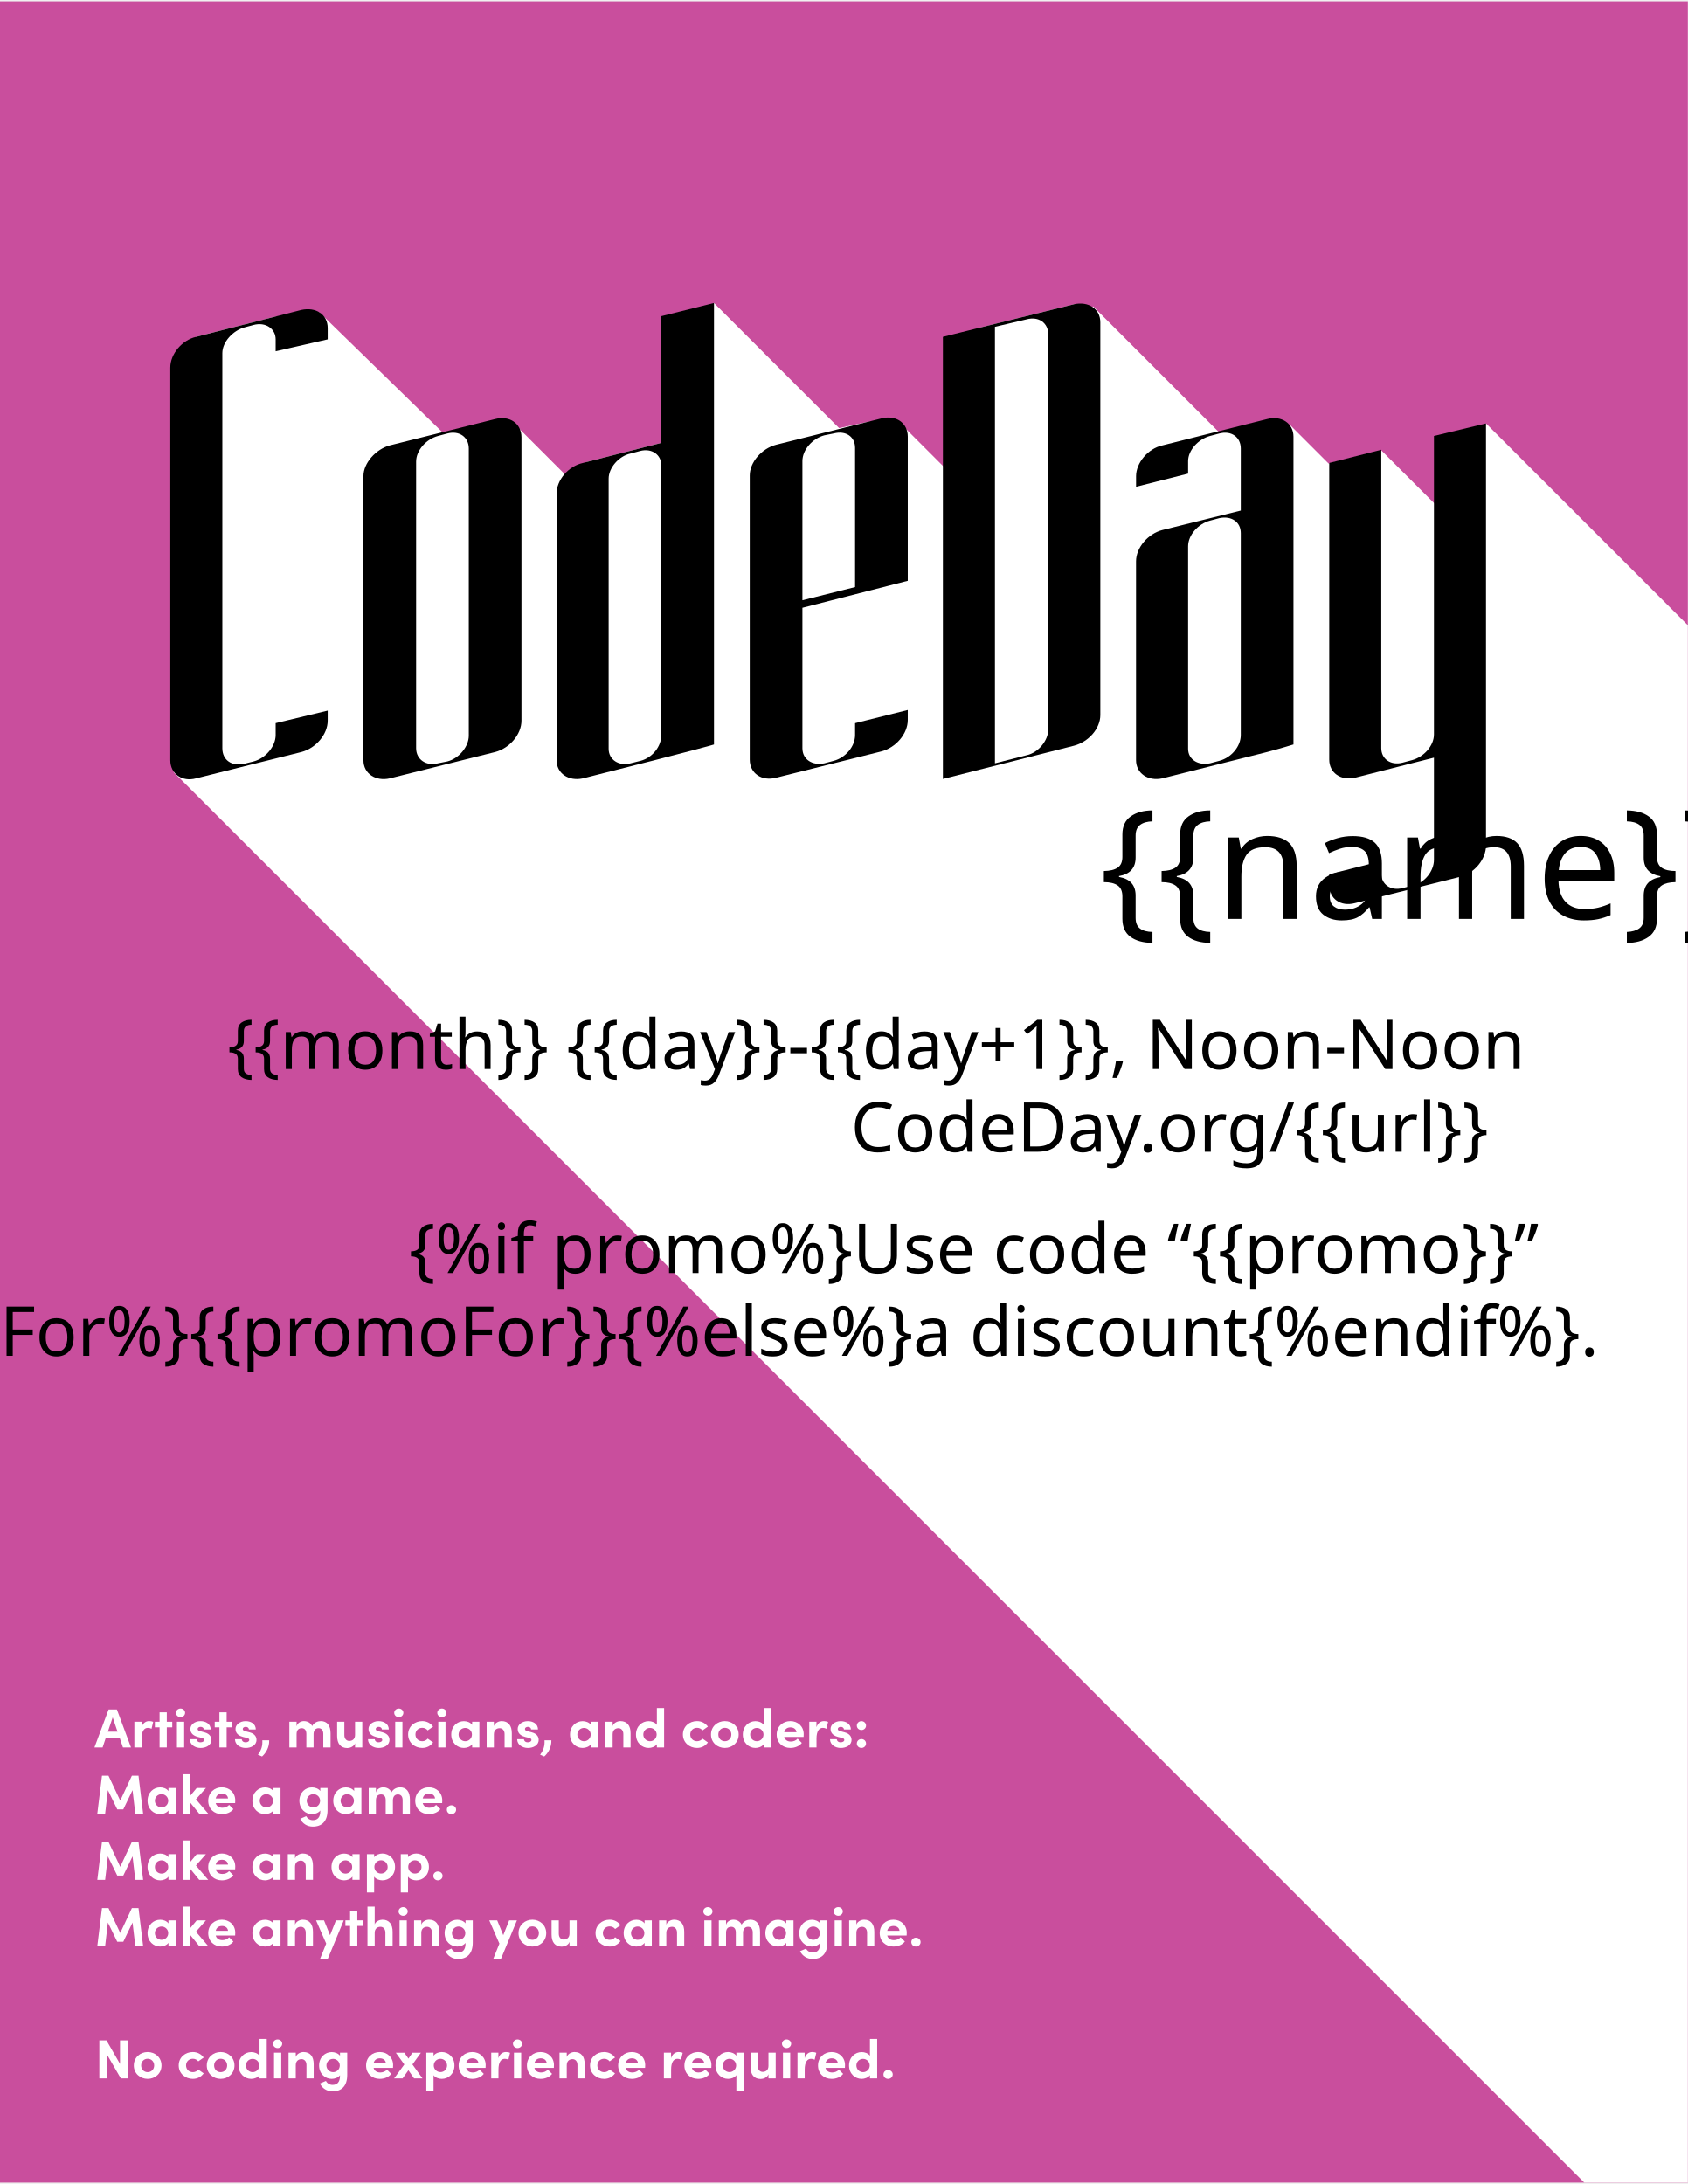
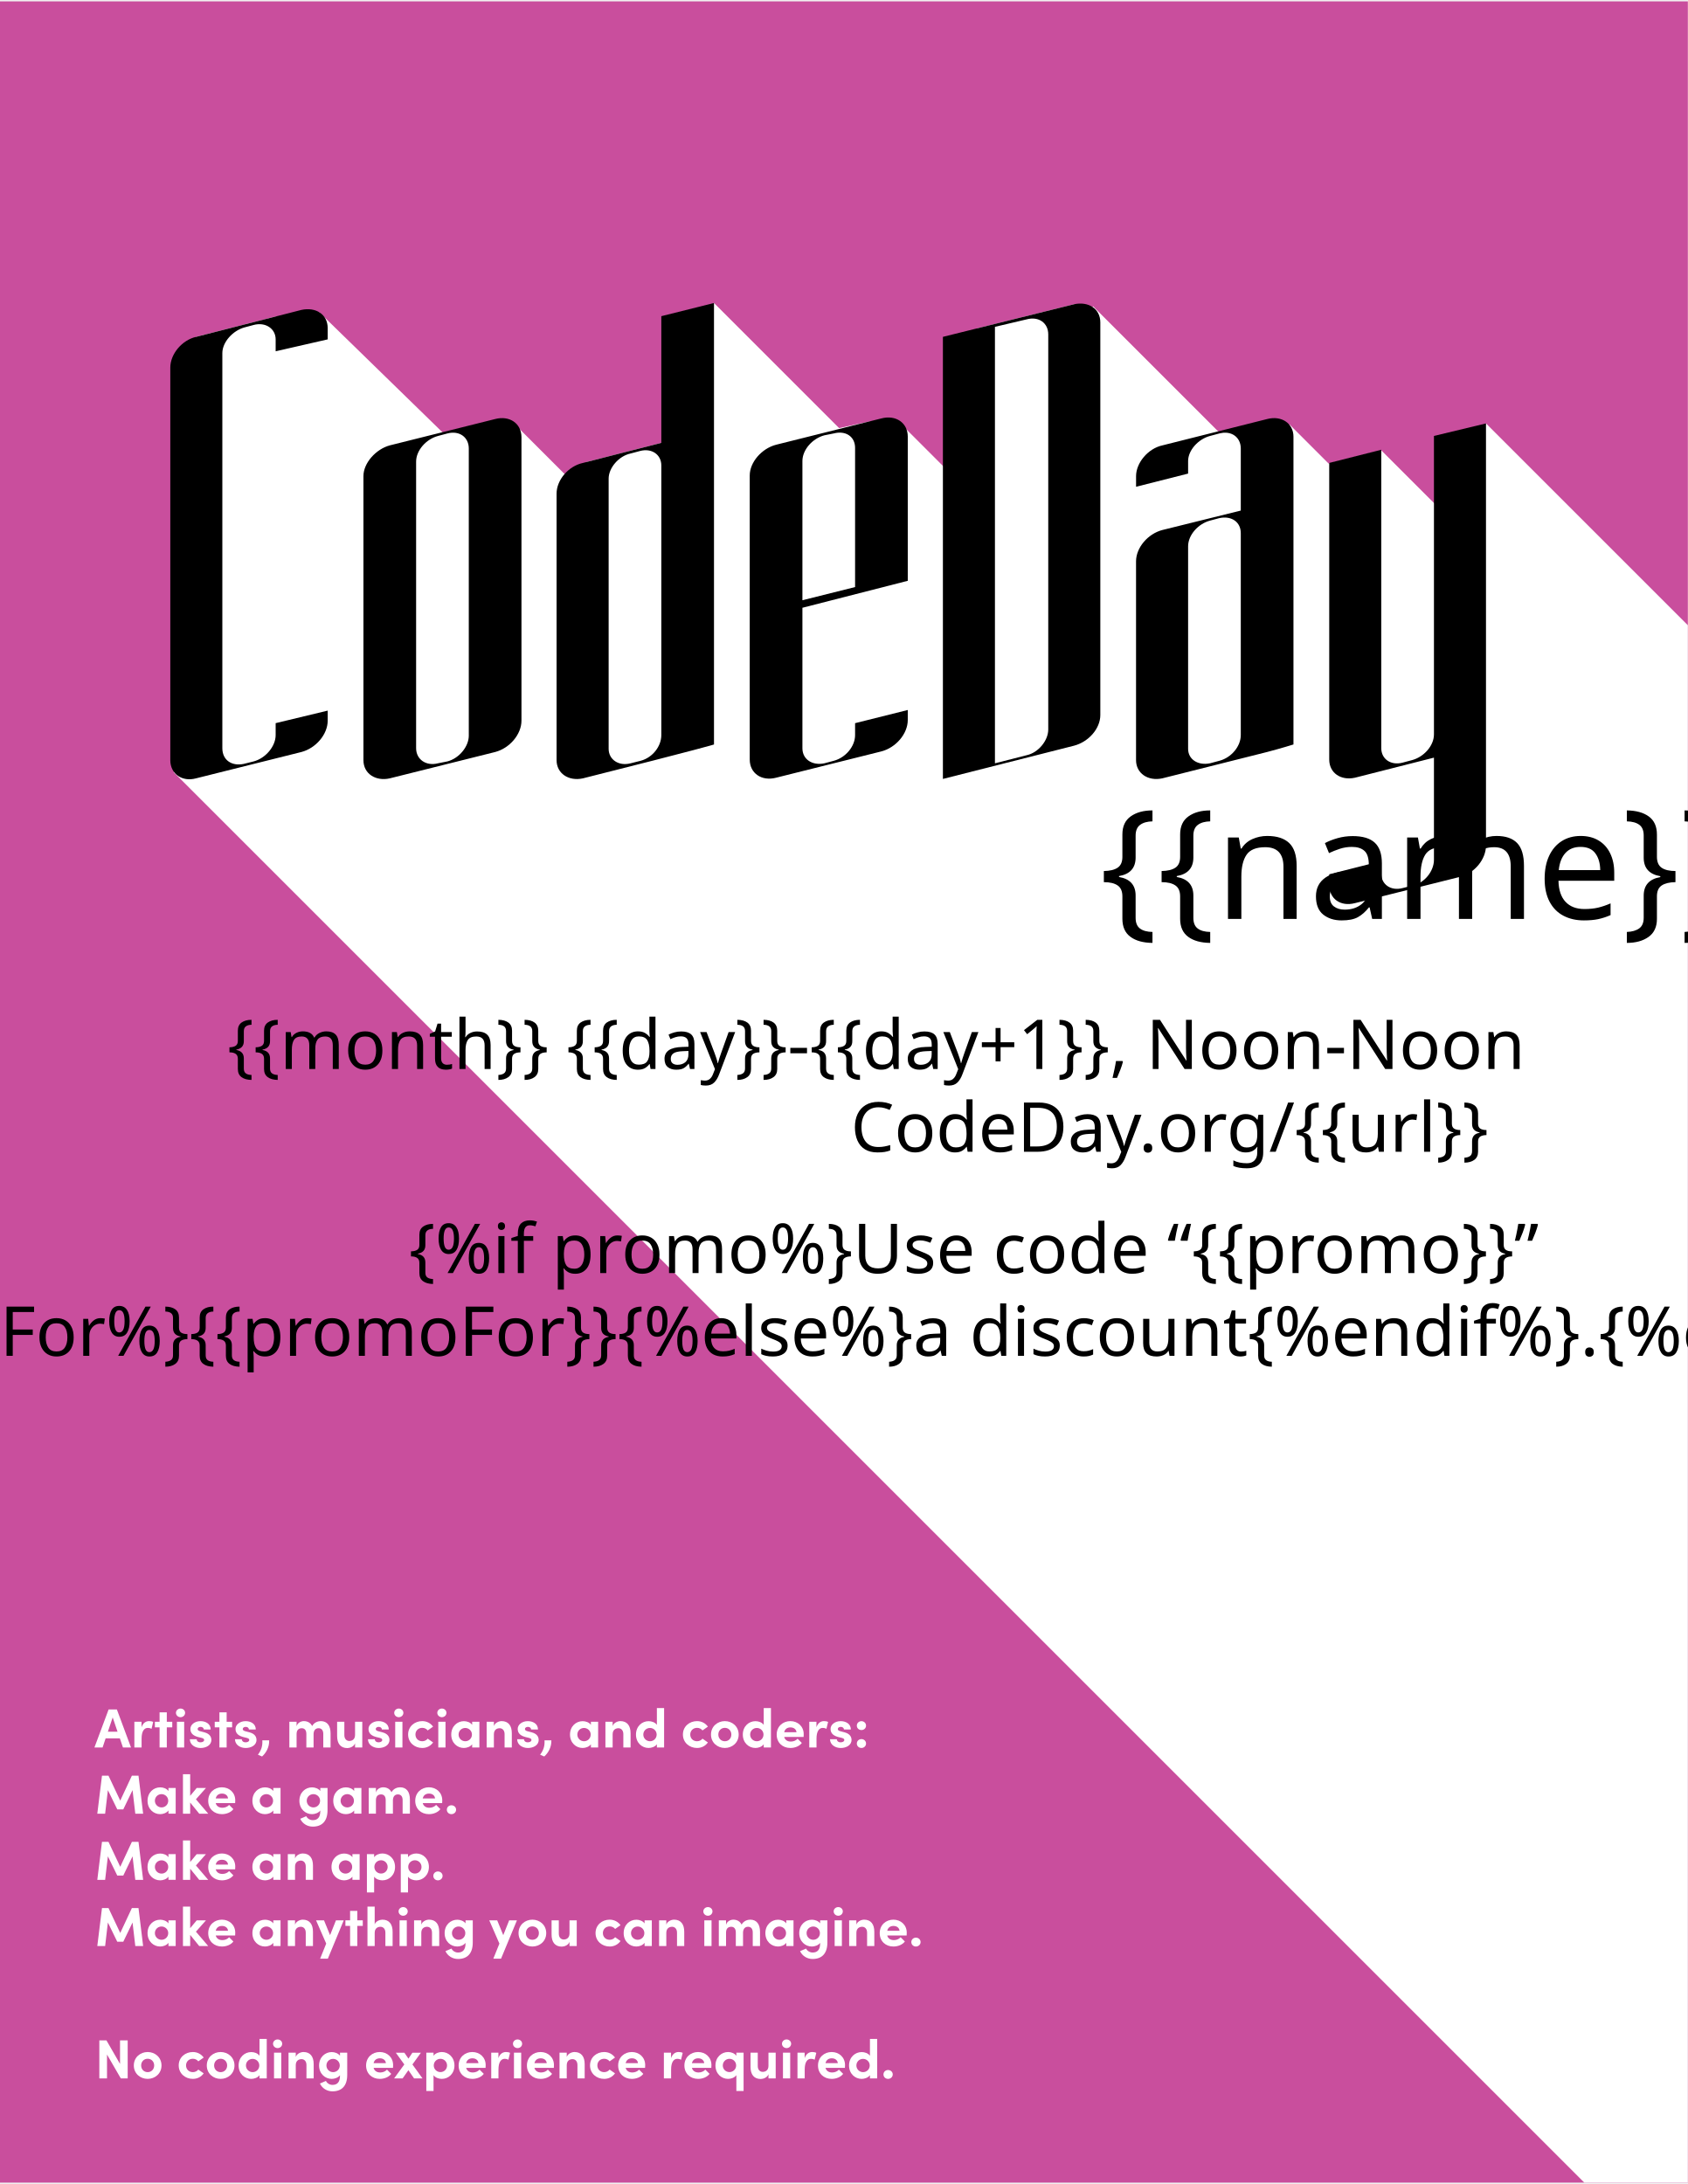
<svg xmlns="http://www.w3.org/2000/svg" version="1.1" id="Layer_1" x="0px" y="0px" viewBox="0 0 612 792" style="enable-background:new 0 0 612 792;" xml:space="preserve">
  <style type="text/css">
	.st0{fill:#C94E9D;}
	.st1{fill:#FFFFFF;}
	.st2{font-family:'Babushka';}
	.st3{font-size:55.094px;}
	.st4{font-family:'SofiaPro-Bold';}
	.st5{font-size:25px;}
</style>
  <rect y="0.5" class="st0" width="612" height="791" />
  <polygon class="st1" points="612,226.73 538.81,153.55 520.72,183.19 500.81,163.28 481.74,168.1 467.59,153.95 458.91,153.55   442.31,157.05 396.36,111.1 394.08,113.38 389.42,110.34 354.38,119.06 346.62,173.68 326.49,153.55 314.79,152.93 304.26,155.25   258.89,109.88 239.79,160.6 212.72,167.53 206.49,173.68 186.36,153.55 178.57,152.98 160.58,156.91 115.8,113.26 99.21,114.96   71.06,122.16 63.04,280.09 574.46,791.5 612,791.5 " />
  <g>
    <path d="M118.82,257.7v3.64c0,5-4.32,10.01-9.55,11.37l-38.2,9.55c-5,1.36-9.32-1.59-9.32-6.59V133.31c0-5,4.32-10.01,9.32-11.14   l38.2-9.78c5.23-1.14,9.55,1.59,9.55,6.59v4.09l-18.87,4.32v-4.32c0-3.87-3.64-6.37-7.96-5.23l-3.41,0.91   c-4.09,1.14-7.96,5.23-7.96,9.32v143.26c0,4.32,3.41,6.59,7.73,5.69l3.64-0.91c4.32-1.14,7.96-5.46,7.96-9.55v-4.32L118.82,257.7z" />
    <path d="M189.08,158.55v102.79c0,5-4.32,10.01-9.55,11.37l-38.2,9.55c-5,1.14-9.55-1.59-9.55-6.59V172.65   c0-4.78,4.55-9.78,9.55-11.14l38.2-9.55C184.76,150.59,189.08,153.55,189.08,158.55z M169.98,162.64c0-4.09-3.41-6.59-7.73-5.46   l-3.41,0.91c-4.32,1.14-7.96,5.23-7.96,9.32v103.92c0,4.09,3.64,6.59,7.96,5.46l3.41-0.68c4.32-1.14,7.73-5.46,7.73-9.32V162.64z" />
    <path d="M258.89,269.98c0,0-4.09,1.36-47.53,12.28c-5.23,1.14-9.55-1.82-9.55-6.59v-96.65c0-5,4.32-10.01,9.55-11.14l28.43-7.28   v-45.94l19.1-4.78C258.89,132.62,258.89,132.62,258.89,269.98z M239.79,168.78c0-3.87-3.41-6.37-7.73-5.23l-3.41,0.91   c-4.32,0.91-7.96,5.23-7.96,9.1v98.01c0,3.87,3.64,6.37,7.96,5.23l3.64-0.91c4.32-1.14,7.5-5.23,7.5-9.32V168.78z" />
    <path d="M290.95,220.17v51.17c0,4.09,3.64,6.37,7.96,5.46l3.41-0.91c4.32-1.14,7.73-5.23,7.73-9.32v-4.32l19.1-4.78v3.64   c0,5-4.32,10.01-9.55,11.37l-38.2,9.55c-5.23,1.36-9.55-1.59-9.55-6.59V172.42c0-4.78,4.32-9.78,9.55-11.14l38.2-9.55   c5.23-1.36,9.55,1.59,9.55,6.59v52.3l-38.2,9.78V220.17z M290.95,167.19v50.48l19.1-4.78v-50.48c0-4.09-3.41-6.37-7.73-5.23   l-3.41,0.68C294.59,159,290.95,163.1,290.95,167.19z" />
    <path d="M398.97,116.93v142.35c0,5-4.32,9.78-9.55,11.14l-47.53,12.05V122.16l47.53-11.82   C394.65,109.2,398.97,111.93,398.97,116.93z M380.09,121.25c0-4.09-3.41-6.59-7.73-5.46l-11.6,2.73V276.8l11.6-2.96   c4.09-0.91,7.73-5.23,7.73-9.32V121.25z" />
    <path d="M469,158.32v111.65c0,0-4.32,1.36-9.55,2.73l-37.98,9.55c-5.23,1.14-9.55-1.82-9.55-6.59v-72.09c0-5,4.32-10.01,9.55-11.37   l28.43-7.05v-22.51c0-4.09-3.41-6.59-7.73-5.46l-3.41,0.91c-4.32,1.14-7.96,5.23-7.96,9.1v4.55l-18.87,4.78v-3.87   c0-4.78,4.32-10.01,9.55-11.14l37.98-9.55C464.68,150.59,469,153.55,469,158.32z M449.9,193.34c0-4.09-3.41-6.37-7.73-5.46   l-3.41,0.91c-4.32,1.14-7.96,5.23-7.96,9.32v68.9v4.55c0,3.87,3.64,6.14,7.96,5.23l3.41-0.91c4.32-1.14,7.73-5.23,7.73-9.32V193.34   z" />
    <path d="M538.81,153.55v153.04c0,5-4.09,10.01-9.32,11.37l-38.2,9.55c-5.23,1.36-9.32-1.59-9.32-6.59v-3.87l18.87-4.78v4.55   c0,3.87,3.41,6.37,7.73,5.23l3.64-0.91c4.32-0.91,7.73-5.23,7.73-9.32v-37.07l-28.65,7.28c-5.23,1.14-9.32-1.82-9.32-6.59V167.87   l18.87-4.78v108.24c0,3.87,3.41,6.37,7.73,5.23l3.41-0.91c4.32-1.14,7.96-5.23,7.96-9.32V158.32v-0.23L538.81,153.55z" />
  </g>
  <text transform="matrix(1 0 0 1 398.7054 333.2271)" class="st2 st3">{{name}}</text>
  <g>
    <path class="st1" d="M43.46,630.4H38.3l-1.1,3.3h-2.96l5.14-13.78h3l5.12,13.78h-2.92L43.46,630.4z M42.62,627.98l-1.76-5.18   l-1.74,5.18H42.62z" />
    <path class="st1" d="M55.54,624.44l-0.6,2.5c-0.56-0.3-1.02-0.34-1.34-0.34c-1.34,0-2.26,1.24-2.26,3.9v3.2h-2.62v-9.32h2.6v1.98   c0.52-1.56,1.58-2.22,2.74-2.22C54.56,624.14,55.12,624.22,55.54,624.44z" />
    <path class="st1" d="M62.46,626.4h-1.98v7.3h-2.62v-7.3h-1.7v-2.02h1.7v-3.42h2.62v3.42h1.98V626.4z" />
    <path class="st1" d="M63.8,621.14c0-0.88,0.76-1.56,1.66-1.56c0.92,0,1.66,0.68,1.66,1.56s-0.74,1.58-1.66,1.58   C64.56,622.72,63.8,622.02,63.8,621.14z M64.16,624.38h2.62v9.32h-2.62V624.38z" />
    <path class="st1" d="M68.84,630.71h2.46c0,0.54,0.46,1.12,1.38,1.12c0.76,0,1.34-0.32,1.34-0.86c0-0.4-0.32-0.6-1.02-0.78   l-1.24-0.3c-2.4-0.64-2.72-1.98-2.72-2.96c0-1.44,1.5-2.78,3.66-2.78c1.7,0,3.7,0.84,3.68,3.04h-2.5c0-0.62-0.52-0.96-1.14-0.96   c-0.6,0-1.08,0.3-1.08,0.78c0,0.44,0.4,0.66,0.92,0.8l1.54,0.4c2.24,0.6,2.52,2,2.52,2.76c0,1.96-2,2.92-3.92,2.92   C70.76,633.88,68.86,632.76,68.84,630.71z" />
    <path class="st1" d="M84.16,626.4h-1.98v7.3h-2.62v-7.3h-1.7v-2.02h1.7v-3.42h2.62v3.42h1.98V626.4z" />
    <path class="st1" d="M85.2,630.71h2.46c0,0.54,0.46,1.12,1.38,1.12c0.76,0,1.34-0.32,1.34-0.86c0-0.4-0.32-0.6-1.02-0.78l-1.24-0.3   c-2.4-0.64-2.72-1.98-2.72-2.96c0-1.44,1.5-2.78,3.66-2.78c1.7,0,3.7,0.84,3.68,3.04h-2.5c0-0.62-0.52-0.96-1.14-0.96   c-0.6,0-1.08,0.3-1.08,0.78c0,0.44,0.4,0.66,0.92,0.8l1.54,0.4c2.24,0.6,2.52,2,2.52,2.76c0,1.96-2,2.92-3.92,2.92   C87.12,633.88,85.22,632.76,85.2,630.71z" />
    <path class="st1" d="M93.52,636.33c1.2-1.64,1.72-3.06,1.6-5.22h2.48c0.08,2.52-1.16,4.6-2.58,5.86L93.52,636.33z" />
    <path class="st1" d="M119.86,628.58v5.12h-2.64v-4.92c0-1.46-0.76-2.06-1.68-2.06c-1.04-0.02-1.78,0.64-1.84,2.04v4.94h-2.62v-4.94   c0-1.46-0.76-2.04-1.64-2.04c-0.94,0-1.9,0.44-1.9,2.12v4.86h-2.62v-9.32h2.62v1.66c0.28-1.28,1.6-1.9,2.64-1.9   c1.38,0,2.46,0.66,3,1.8c0.72-1.36,2.16-1.8,3.12-1.8C118.64,624.14,119.86,625.78,119.86,628.58z" />
    <path class="st1" d="M131.36,624.38v9.32h-2.62v-1.52c-0.4,1.22-1.88,1.74-2.8,1.74c-2.44,0-3.72-1.62-3.7-4.42v-5.12h2.62v4.84   c0,1.46,0.88,2.12,1.78,2.12c0.94,0,2.1-0.5,2.1-2.18v-4.78H131.36z" />
    <path class="st1" d="M133.42,630.71h2.46c0,0.54,0.46,1.12,1.38,1.12c0.76,0,1.34-0.32,1.34-0.86c0-0.4-0.32-0.6-1.02-0.78   l-1.24-0.3c-2.4-0.64-2.72-1.98-2.72-2.96c0-1.44,1.5-2.78,3.66-2.78c1.7,0,3.7,0.84,3.68,3.04h-2.5c0-0.62-0.52-0.96-1.14-0.96   c-0.6,0-1.08,0.3-1.08,0.78c0,0.44,0.4,0.66,0.92,0.8l1.54,0.4c2.24,0.6,2.52,2,2.52,2.76c0,1.96-2,2.92-3.92,2.92   C135.34,633.88,133.44,632.76,133.42,630.71z" />
    <path class="st1" d="M142.94,621.14c0-0.88,0.76-1.56,1.66-1.56c0.92,0,1.66,0.68,1.66,1.56s-0.74,1.58-1.66,1.58   C143.7,622.72,142.94,622.02,142.94,621.14z M143.3,624.38h2.62v9.32h-2.62V624.38z" />
    <path class="st1" d="M147.98,629c0-2.96,2.4-4.86,5.12-4.86c1.7,0,3.06,0.8,3.94,2l-1.96,1.38c-0.42-0.58-1.2-0.94-1.96-0.94   c-1.48,0-2.48,1.06-2.48,2.42c0,1.38,1,2.44,2.48,2.44c0.76,0,1.54-0.36,1.96-0.94l1.96,1.38c-0.88,1.22-2.24,2-3.94,2   C150.38,633.88,147.98,631.96,147.98,629z" />
    <path class="st1" d="M158.56,621.14c0-0.88,0.76-1.56,1.66-1.56c0.92,0,1.66,0.68,1.66,1.56s-0.74,1.58-1.66,1.58   C159.32,622.72,158.56,622.02,158.56,621.14z M158.92,624.38h2.62v9.32h-2.62V624.38z" />
    <path class="st1" d="M173.82,624.38v9.32h-2.62v-1.16c-0.66,0.92-1.96,1.34-3,1.34c-2.4,0-4.58-1.86-4.58-4.86s2.18-4.86,4.58-4.86   c1.08,0,2.34,0.4,3,1.34v-1.12H173.82z M171.12,629.02c0-1.44-1.2-2.4-2.42-2.4c-1.32,0-2.42,1.02-2.42,2.4   c0,1.36,1.1,2.42,2.42,2.42C169.98,631.45,171.12,630.44,171.12,629.02z" />
    <path class="st1" d="M185.58,628.58v5.12h-2.62v-4.84c0-1.48-0.88-2.14-1.78-2.14c-0.94,0-2.1,0.5-2.1,2.2v4.78h-2.62v-9.32h2.62   v1.56c0.4-1.26,1.88-1.8,2.8-1.8C184.32,624.14,185.6,625.78,185.58,628.58z" />
    <path class="st1" d="M187.52,630.71h2.46c0,0.54,0.46,1.12,1.38,1.12c0.76,0,1.34-0.32,1.34-0.86c0-0.4-0.32-0.6-1.02-0.78   l-1.24-0.3c-2.4-0.64-2.72-1.98-2.72-2.96c0-1.44,1.5-2.78,3.66-2.78c1.7,0,3.7,0.84,3.68,3.04h-2.5c0-0.62-0.52-0.96-1.14-0.96   c-0.6,0-1.08,0.3-1.08,0.78c0,0.44,0.4,0.66,0.92,0.8l1.54,0.4c2.24,0.6,2.52,2,2.52,2.76c0,1.96-2,2.92-3.92,2.92   C189.44,633.88,187.54,632.76,187.52,630.71z" />
    <path class="st1" d="M195.84,636.33c1.2-1.64,1.72-3.06,1.6-5.22h2.48c0.08,2.52-1.16,4.6-2.58,5.86L195.84,636.33z" />
    <path class="st1" d="M216.88,624.38v9.32h-2.62v-1.16c-0.66,0.92-1.96,1.34-3,1.34c-2.4,0-4.58-1.86-4.58-4.86s2.18-4.86,4.58-4.86   c1.08,0,2.34,0.4,3,1.34v-1.12H216.88z M214.18,629.02c0-1.44-1.2-2.4-2.42-2.4c-1.32,0-2.42,1.02-2.42,2.4   c0,1.36,1.1,2.42,2.42,2.42C213.04,631.45,214.18,630.44,214.18,629.02z" />
    <path class="st1" d="M228.64,628.58v5.12h-2.62v-4.84c0-1.48-0.88-2.14-1.78-2.14c-0.94,0-2.1,0.5-2.1,2.2v4.78h-2.62v-9.32h2.62   v1.56c0.4-1.26,1.88-1.8,2.8-1.8C227.38,624.14,228.66,625.78,228.64,628.58z" />
    <path class="st1" d="M240.8,619.4v14.3h-2.62v-1.16c-0.66,0.92-1.96,1.34-3,1.34c-2.4,0-4.58-1.86-4.58-4.86s2.18-4.86,4.58-4.86   c1.08,0,2.34,0.4,3,1.34v-6.1H240.8z M238.1,629.02c0-1.44-1.2-2.4-2.42-2.4c-1.32,0-2.42,1.02-2.42,2.4c0,1.36,1.1,2.42,2.42,2.42   C236.96,631.45,238.1,630.44,238.1,629.02z" />
    <path class="st1" d="M247.62,629c0-2.96,2.4-4.86,5.12-4.86c1.7,0,3.06,0.8,3.94,2l-1.96,1.38c-0.42-0.58-1.2-0.94-1.96-0.94   c-1.48,0-2.48,1.06-2.48,2.42c0,1.38,1,2.44,2.48,2.44c0.76,0,1.54-0.36,1.96-0.94l1.96,1.38c-0.88,1.22-2.24,2-3.94,2   C250.02,633.88,247.62,631.96,247.62,629z" />
    <path class="st1" d="M257.8,629.02c0-2.96,2.36-4.88,5.02-4.88c2.66,0,5.02,1.92,5.02,4.88c0,2.94-2.36,4.86-5.02,4.86   C260.16,633.88,257.8,631.96,257.8,629.02z M265.18,629.02c0-1.46-1.06-2.44-2.36-2.44c-1.3,0-2.36,0.98-2.36,2.44   c0,1.44,1.06,2.42,2.36,2.42C264.12,631.45,265.18,630.46,265.18,629.02z" />
    <path class="st1" d="M279.54,619.4v14.3h-2.62v-1.16c-0.66,0.92-1.96,1.34-3,1.34c-2.4,0-4.58-1.86-4.58-4.86s2.18-4.86,4.58-4.86   c1.08,0,2.34,0.4,3,1.34v-6.1H279.54z M276.84,629.02c0-1.44-1.2-2.4-2.42-2.4c-1.32,0-2.42,1.02-2.42,2.4   c0,1.36,1.1,2.42,2.42,2.42C275.7,631.45,276.84,630.44,276.84,629.02z" />
    <path class="st1" d="M291.38,629.88h-7.04c0.28,1.08,1.16,1.68,2.42,1.68c0.94,0,1.88-0.38,2.44-1.04l1.54,1.54   c-0.88,1.18-2.52,1.82-4.16,1.82c-2.86,0-4.96-1.96-4.96-4.84c0-3.02,2.28-4.9,4.96-4.9c2.66,0,4.84,1.88,4.84,4.74   C291.42,629.14,291.4,629.46,291.38,629.88z M288.8,628.18c-0.08-1.1-1-1.76-2.18-1.76c-1.06,0-2,0.5-2.28,1.76H288.8z" />
    <path class="st1" d="M300.26,624.44l-0.6,2.5c-0.56-0.3-1.02-0.34-1.34-0.34c-1.34,0-2.26,1.24-2.26,3.9v3.2h-2.62v-9.32h2.6v1.98   c0.52-1.56,1.58-2.22,2.74-2.22C299.28,624.14,299.84,624.22,300.26,624.44z" />
    <path class="st1" d="M300.96,630.71h2.46c0,0.54,0.46,1.12,1.38,1.12c0.76,0,1.34-0.32,1.34-0.86c0-0.4-0.32-0.6-1.02-0.78   l-1.24-0.3c-2.4-0.64-2.72-1.98-2.72-2.96c0-1.44,1.5-2.78,3.66-2.78c1.7,0,3.7,0.84,3.68,3.04H306c0-0.62-0.52-0.96-1.14-0.96   c-0.6,0-1.08,0.3-1.08,0.78c0,0.44,0.4,0.66,0.92,0.8l1.54,0.4c2.24,0.6,2.52,2,2.52,2.76c0,1.96-2,2.92-3.92,2.92   C302.88,633.88,300.98,632.76,300.96,630.71z" />
    <path class="st1" d="M310.68,625.78c0-0.94,0.76-1.62,1.68-1.62c0.9,0,1.66,0.68,1.66,1.62c0,0.94-0.76,1.6-1.66,1.6   C311.44,627.38,310.68,626.72,310.68,625.78z M310.68,632.26c0-0.92,0.76-1.6,1.68-1.6c0.9,0,1.66,0.68,1.66,1.6   c0,0.94-0.76,1.62-1.66,1.62C311.44,633.88,310.68,633.21,310.68,632.26z" />
    <path class="st1" d="M49.06,657.71l-1-8.54l-3.36,6.98h-2.18l-3.4-6.98l-1,8.54h-2.84l1.7-13.78h2.36l4.26,9.04l4.22-9.04h2.4   l1.68,13.78H49.06z" />
    <path class="st1" d="M63.7,648.38v9.32h-2.62v-1.16c-0.66,0.92-1.96,1.34-3,1.34c-2.4,0-4.58-1.86-4.58-4.86   c0-3,2.18-4.86,4.58-4.86c1.08,0,2.34,0.4,3,1.34v-1.12H63.7z M61,653.02c0-1.44-1.2-2.4-2.42-2.4c-1.32,0-2.42,1.02-2.42,2.4   c0,1.36,1.1,2.42,2.42,2.42C59.86,655.44,61,654.44,61,653.02z" />
    <path class="st1" d="M72.24,657.71l-3.28-4.04v4.04h-2.62v-14.3h2.62v7.82l2.36-2.84h3.36l-3.64,4.1l4.46,5.22H72.24z" />
    <path class="st1" d="M85.26,653.88h-7.04c0.28,1.08,1.16,1.68,2.42,1.68c0.94,0,1.88-0.38,2.44-1.04l1.54,1.54   c-0.88,1.18-2.52,1.82-4.16,1.82c-2.86,0-4.96-1.96-4.96-4.84c0-3.02,2.28-4.9,4.96-4.9c2.66,0,4.84,1.88,4.84,4.74   C85.3,653.14,85.28,653.46,85.26,653.88z M82.68,652.18c-0.08-1.1-1-1.76-2.18-1.76c-1.06,0-2,0.5-2.28,1.76H82.68z" />
    <path class="st1" d="M101.72,648.38v9.32H99.1v-1.16c-0.66,0.92-1.96,1.34-3,1.34c-2.4,0-4.58-1.86-4.58-4.86   c0-3,2.18-4.86,4.58-4.86c1.08,0,2.34,0.4,3,1.34v-1.12H101.72z M99.02,653.02c0-1.44-1.2-2.4-2.42-2.4c-1.32,0-2.42,1.02-2.42,2.4   c0,1.36,1.1,2.42,2.42,2.42C97.88,655.44,99.02,654.44,99.02,653.02z" />
    <path class="st1" d="M118.76,648.38v8.04c0,4.08-2.06,5.98-5.36,5.98c-2,0-3.74-1.12-4.54-2.84l2.18-0.94   c0.4,0.84,1.36,1.44,2.36,1.44c1.68,0,2.74-0.92,2.74-3.36v-0.14c-0.68,0.9-1.96,1.32-3,1.32c-2.4,0-4.58-1.86-4.58-4.86   c0-3,2.18-4.86,4.58-4.86c1.06,0,2.32,0.42,3,1.32v-1.1H118.76z M116.06,653.02c0-1.44-1.2-2.4-2.42-2.4   c-1.32,0-2.42,1.02-2.42,2.4c0,1.36,1.1,2.42,2.42,2.42C114.92,655.44,116.06,654.44,116.06,653.02z" />
    <path class="st1" d="M131.04,648.38v9.32h-2.62v-1.16c-0.66,0.92-1.96,1.34-3,1.34c-2.4,0-4.58-1.86-4.58-4.86   c0-3,2.18-4.86,4.58-4.86c1.08,0,2.34,0.4,3,1.34v-1.12H131.04z M128.34,653.02c0-1.44-1.2-2.4-2.42-2.4   c-1.32,0-2.42,1.02-2.42,2.4c0,1.36,1.1,2.42,2.42,2.42C127.2,655.44,128.34,654.44,128.34,653.02z" />
    <path class="st1" d="M148.63,652.58v5.12h-2.64v-4.92c0-1.46-0.76-2.06-1.68-2.06c-1.04-0.02-1.78,0.64-1.84,2.04v4.94h-2.62v-4.94   c0-1.46-0.76-2.04-1.64-2.04c-0.94,0-1.9,0.44-1.9,2.12v4.86h-2.62v-9.32h2.62v1.66c0.28-1.28,1.6-1.9,2.64-1.9   c1.38,0,2.46,0.66,3,1.8c0.72-1.36,2.16-1.8,3.12-1.8C147.4,648.14,148.63,649.78,148.63,652.58z" />
    <path class="st1" d="M160.32,653.88h-7.04c0.28,1.08,1.16,1.68,2.42,1.68c0.94,0,1.88-0.38,2.44-1.04l1.54,1.54   c-0.88,1.18-2.52,1.82-4.16,1.82c-2.86,0-4.96-1.96-4.96-4.84c0-3.02,2.28-4.9,4.96-4.9c2.66,0,4.84,1.88,4.84,4.74   C160.36,653.14,160.34,653.46,160.32,653.88z M157.74,652.18c-0.08-1.1-1-1.76-2.18-1.76c-1.06,0-2,0.5-2.28,1.76H157.74z" />
    <path class="st1" d="M162.02,656.26c0-0.92,0.76-1.6,1.66-1.6c0.92,0,1.7,0.68,1.7,1.6c0,0.94-0.78,1.62-1.7,1.62   C162.78,657.88,162.02,657.21,162.02,656.26z" />
    <path class="st1" d="M49.06,681.71l-1-8.54l-3.36,6.98h-2.18l-3.4-6.98l-1,8.54h-2.84l1.7-13.78h2.36l4.26,9.04l4.22-9.04h2.4   l1.68,13.78H49.06z" />
    <path class="st1" d="M63.7,672.38v9.32h-2.62v-1.16c-0.66,0.92-1.96,1.34-3,1.34c-2.4,0-4.58-1.86-4.58-4.86   c0-3,2.18-4.86,4.58-4.86c1.08,0,2.34,0.4,3,1.34v-1.12H63.7z M61,677.02c0-1.44-1.2-2.4-2.42-2.4c-1.32,0-2.42,1.02-2.42,2.4   c0,1.36,1.1,2.42,2.42,2.42C59.86,679.44,61,678.44,61,677.02z" />
    <path class="st1" d="M72.24,681.71l-3.28-4.04v4.04h-2.62v-14.3h2.62v7.82l2.36-2.84h3.36l-3.64,4.1l4.46,5.22H72.24z" />
    <path class="st1" d="M85.26,677.88h-7.04c0.28,1.08,1.16,1.68,2.42,1.68c0.94,0,1.88-0.38,2.44-1.04l1.54,1.54   c-0.88,1.18-2.52,1.82-4.16,1.82c-2.86,0-4.96-1.96-4.96-4.84c0-3.02,2.28-4.9,4.96-4.9c2.66,0,4.84,1.88,4.84,4.74   C85.3,677.14,85.28,677.46,85.26,677.88z M82.68,676.18c-0.08-1.1-1-1.76-2.18-1.76c-1.06,0-2,0.5-2.28,1.76H82.68z" />
    <path class="st1" d="M101.72,672.38v9.32H99.1v-1.16c-0.66,0.92-1.96,1.34-3,1.34c-2.4,0-4.58-1.86-4.58-4.86   c0-3,2.18-4.86,4.58-4.86c1.08,0,2.34,0.4,3,1.34v-1.12H101.72z M99.02,677.02c0-1.44-1.2-2.4-2.42-2.4c-1.32,0-2.42,1.02-2.42,2.4   c0,1.36,1.1,2.42,2.42,2.42C97.88,679.44,99.02,678.44,99.02,677.02z" />
    <path class="st1" d="M113.48,676.58v5.12h-2.62v-4.84c0-1.48-0.88-2.14-1.78-2.14c-0.94,0-2.1,0.5-2.1,2.2v4.78h-2.62v-9.32h2.62   v1.56c0.4-1.26,1.88-1.8,2.8-1.8C112.22,672.14,113.5,673.78,113.48,676.58z" />
    <path class="st1" d="M130.4,672.38v9.32h-2.62v-1.16c-0.66,0.92-1.96,1.34-3,1.34c-2.4,0-4.58-1.86-4.58-4.86   c0-3,2.18-4.86,4.58-4.86c1.08,0,2.34,0.4,3,1.34v-1.12H130.4z M127.7,677.02c0-1.44-1.2-2.4-2.42-2.4c-1.32,0-2.42,1.02-2.42,2.4   c0,1.36,1.1,2.42,2.42,2.42C126.56,679.44,127.7,678.44,127.7,677.02z" />
    <path class="st1" d="M143.24,677.02c0,3-2.18,4.86-4.58,4.86c-1.06,0-2.34-0.4-3-1.34v5.74h-2.62v-13.9h2.62v1.12   c0.66-0.94,1.94-1.36,3-1.36C141.06,672.14,143.24,674.02,143.24,677.02z M140.56,677.02c0-1.36-1.08-2.42-2.4-2.42   c-1.28,0-2.42,1-2.42,2.42c0,1.44,1.2,2.4,2.42,2.4C139.48,679.42,140.56,678.4,140.56,677.02z" />
    <path class="st1" d="M155.52,677.02c0,3-2.18,4.86-4.58,4.86c-1.06,0-2.34-0.4-3-1.34v5.74h-2.62v-13.9h2.62v1.12   c0.66-0.94,1.94-1.36,3-1.36C153.34,672.14,155.52,674.02,155.52,677.02z M152.84,677.02c0-1.36-1.08-2.42-2.4-2.42   c-1.28,0-2.42,1-2.42,2.42c0,1.44,1.2,2.4,2.42,2.4C151.76,679.42,152.84,678.4,152.84,677.02z" />
    <path class="st1" d="M157.12,680.26c0-0.92,0.76-1.6,1.66-1.6c0.92,0,1.7,0.68,1.7,1.6c0,0.94-0.78,1.62-1.7,1.62   C157.88,681.88,157.12,681.21,157.12,680.26z" />
    <path class="st1" d="M49.06,705.71l-1-8.54l-3.36,6.98h-2.18l-3.4-6.98l-1,8.54h-2.84l1.7-13.78h2.36l4.26,9.04l4.22-9.04h2.4   l1.68,13.78H49.06z" />
    <path class="st1" d="M63.7,696.38v9.32h-2.62v-1.16c-0.66,0.92-1.96,1.34-3,1.34c-2.4,0-4.58-1.86-4.58-4.86   c0-3,2.18-4.86,4.58-4.86c1.08,0,2.34,0.4,3,1.34v-1.12H63.7z M61,701.02c0-1.44-1.2-2.4-2.42-2.4c-1.32,0-2.42,1.02-2.42,2.4   c0,1.36,1.1,2.42,2.42,2.42C59.86,703.44,61,702.44,61,701.02z" />
    <path class="st1" d="M72.24,705.71l-3.28-4.04v4.04h-2.62v-14.3h2.62v7.82l2.36-2.84h3.36l-3.64,4.1l4.46,5.22H72.24z" />
    <path class="st1" d="M85.26,701.88h-7.04c0.28,1.08,1.16,1.68,2.42,1.68c0.94,0,1.88-0.38,2.44-1.04l1.54,1.54   c-0.88,1.18-2.52,1.82-4.16,1.82c-2.86,0-4.96-1.96-4.96-4.84c0-3.02,2.28-4.9,4.96-4.9c2.66,0,4.84,1.88,4.84,4.74   C85.3,701.14,85.28,701.46,85.26,701.88z M82.68,700.18c-0.08-1.1-1-1.76-2.18-1.76c-1.06,0-2,0.5-2.28,1.76H82.68z" />
    <path class="st1" d="M101.72,696.38v9.32H99.1v-1.16c-0.66,0.92-1.96,1.34-3,1.34c-2.4,0-4.58-1.86-4.58-4.86   c0-3,2.18-4.86,4.58-4.86c1.08,0,2.34,0.4,3,1.34v-1.12H101.72z M99.02,701.02c0-1.44-1.2-2.4-2.42-2.4c-1.32,0-2.42,1.02-2.42,2.4   c0,1.36,1.1,2.42,2.42,2.42C97.88,703.44,99.02,702.44,99.02,701.02z" />
    <path class="st1" d="M113.48,700.58v5.12h-2.62v-4.84c0-1.48-0.88-2.14-1.78-2.14c-0.94,0-2.1,0.5-2.1,2.2v4.78h-2.62v-9.32h2.62   v1.56c0.4-1.26,1.88-1.8,2.8-1.8C112.22,696.14,113.5,697.78,113.48,700.58z" />
    <path class="st1" d="M124.64,696.38l-5.76,13.9h-2.8l2.2-5.46l-3.68-8.44h2.88l2.2,5.38l2.14-5.38H124.64z" />
    <path class="st1" d="M131.54,698.4h-1.98v7.3h-2.62v-7.3h-1.7v-2.02h1.7v-3.42h2.62v3.42h1.98V698.4z" />
    <path class="st1" d="M142.36,700.58v5.12h-2.62v-4.84c0-1.48-0.88-2.14-1.78-2.14c-0.94,0-2.1,0.5-2.1,2.2v4.78h-2.62v-14.3h2.62   v6.44c0.4-1.18,1.9-1.7,2.8-1.7C141.1,696.14,142.38,697.78,142.36,700.58z" />
    <path class="st1" d="M144.52,693.14c0-0.88,0.76-1.56,1.66-1.56c0.92,0,1.66,0.68,1.66,1.56c0,0.88-0.74,1.58-1.66,1.58   C145.28,694.72,144.52,694.02,144.52,693.14z M144.88,696.38h2.62v9.32h-2.62V696.38z" />
    <path class="st1" d="M159.26,700.58v5.12h-2.62v-4.84c0-1.48-0.88-2.14-1.78-2.14c-0.94,0-2.1,0.5-2.1,2.2v4.78h-2.62v-9.32h2.62   v1.56c0.4-1.26,1.88-1.8,2.8-1.8C158,696.14,159.28,697.78,159.26,700.58z" />
    <path class="st1" d="M171.42,696.38v8.04c0,4.08-2.06,5.98-5.36,5.98c-2,0-3.74-1.12-4.54-2.84l2.18-0.94   c0.4,0.84,1.36,1.44,2.36,1.44c1.68,0,2.74-0.92,2.74-3.36v-0.14c-0.68,0.9-1.96,1.32-3,1.32c-2.4,0-4.58-1.86-4.58-4.86   c0-3,2.18-4.86,4.58-4.86c1.06,0,2.32,0.42,3,1.32v-1.1H171.42z M168.72,701.02c0-1.44-1.2-2.4-2.42-2.4   c-1.32,0-2.42,1.02-2.42,2.4c0,1.36,1.1,2.42,2.42,2.42C167.58,703.44,168.72,702.44,168.72,701.02z" />
    <path class="st1" d="M187.44,696.38l-5.76,13.9h-2.8l2.2-5.46l-3.68-8.44h2.88l2.2,5.38l2.14-5.38H187.44z" />
    <path class="st1" d="M188.02,701.02c0-2.96,2.36-4.88,5.02-4.88c2.66,0,5.02,1.92,5.02,4.88c0,2.94-2.36,4.86-5.02,4.86   C190.38,705.88,188.02,703.96,188.02,701.02z M195.4,701.02c0-1.46-1.06-2.44-2.36-2.44c-1.3,0-2.36,0.98-2.36,2.44   c0,1.44,1.06,2.42,2.36,2.42C194.34,703.44,195.4,702.46,195.4,701.02z" />
    <path class="st1" d="M209.12,696.38v9.32h-2.62v-1.52c-0.4,1.22-1.88,1.74-2.8,1.74c-2.44,0-3.72-1.62-3.7-4.42v-5.12h2.62v4.84   c0,1.46,0.88,2.12,1.78,2.12c0.94,0,2.1-0.5,2.1-2.18v-4.78H209.12z" />
    <path class="st1" d="M215.94,701c0-2.96,2.4-4.86,5.12-4.86c1.7,0,3.06,0.8,3.94,2l-1.96,1.38c-0.42-0.58-1.2-0.94-1.96-0.94   c-1.48,0-2.48,1.06-2.48,2.42c0,1.38,1,2.44,2.48,2.44c0.76,0,1.54-0.36,1.96-0.94l1.96,1.38c-0.88,1.22-2.24,2-3.94,2   C218.34,705.88,215.94,703.96,215.94,701z" />
    <path class="st1" d="M236.34,696.38v9.32h-2.62v-1.16c-0.66,0.92-1.96,1.34-3,1.34c-2.4,0-4.58-1.86-4.58-4.86   c0-3,2.18-4.86,4.58-4.86c1.08,0,2.34,0.4,3,1.34v-1.12H236.34z M233.64,701.02c0-1.44-1.2-2.4-2.42-2.4   c-1.32,0-2.42,1.02-2.42,2.4c0,1.36,1.1,2.42,2.42,2.42C232.5,703.44,233.64,702.44,233.64,701.02z" />
    <path class="st1" d="M248.1,700.58v5.12h-2.62v-4.84c0-1.48-0.88-2.14-1.78-2.14c-0.94,0-2.1,0.5-2.1,2.2v4.78h-2.62v-9.32h2.62   v1.56c0.4-1.26,1.88-1.8,2.8-1.8C246.84,696.14,248.12,697.78,248.1,700.58z" />
    <path class="st1" d="M255.02,693.14c0-0.88,0.76-1.56,1.66-1.56c0.92,0,1.66,0.68,1.66,1.56c0,0.88-0.74,1.58-1.66,1.58   C255.78,694.72,255.02,694.02,255.02,693.14z M255.38,696.38H258v9.32h-2.62V696.38z" />
    <path class="st1" d="M275.58,700.58v5.12h-2.64v-4.92c0-1.46-0.76-2.06-1.68-2.06c-1.04-0.02-1.78,0.64-1.84,2.04v4.94h-2.62v-4.94   c0-1.46-0.76-2.04-1.64-2.04c-0.94,0-1.9,0.44-1.9,2.12v4.86h-2.62v-9.32h2.62v1.66c0.28-1.28,1.6-1.9,2.64-1.9   c1.38,0,2.46,0.66,3,1.8c0.72-1.36,2.16-1.8,3.12-1.8C274.36,696.14,275.58,697.78,275.58,700.58z" />
    <path class="st1" d="M287.72,696.38v9.32h-2.62v-1.16c-0.66,0.92-1.96,1.34-3,1.34c-2.4,0-4.58-1.86-4.58-4.86   c0-3,2.18-4.86,4.58-4.86c1.08,0,2.34,0.4,3,1.34v-1.12H287.72z M285.02,701.02c0-1.44-1.2-2.4-2.42-2.4   c-1.32,0-2.42,1.02-2.42,2.4c0,1.36,1.1,2.42,2.42,2.42C283.88,703.44,285.02,702.44,285.02,701.02z" />
    <path class="st1" d="M300,696.38v8.04c0,4.08-2.06,5.98-5.36,5.98c-2,0-3.74-1.12-4.54-2.84l2.18-0.94   c0.4,0.84,1.36,1.44,2.36,1.44c1.68,0,2.74-0.92,2.74-3.36v-0.14c-0.68,0.9-1.96,1.32-3,1.32c-2.4,0-4.58-1.86-4.58-4.86   c0-3,2.18-4.86,4.58-4.86c1.06,0,2.32,0.42,3,1.32v-1.1H300z M297.3,701.02c0-1.44-1.2-2.4-2.42-2.4c-1.32,0-2.42,1.02-2.42,2.4   c0,1.36,1.1,2.42,2.42,2.42C296.16,703.44,297.3,702.44,297.3,701.02z" />
    <path class="st1" d="M302.28,693.14c0-0.88,0.76-1.56,1.66-1.56c0.92,0,1.66,0.68,1.66,1.56c0,0.88-0.74,1.58-1.66,1.58   C303.04,694.72,302.28,694.02,302.28,693.14z M302.64,696.38h2.62v9.32h-2.62V696.38z" />
    <path class="st1" d="M317.02,700.58v5.12h-2.62v-4.84c0-1.48-0.88-2.14-1.78-2.14c-0.94,0-2.1,0.5-2.1,2.2v4.78h-2.62v-9.32h2.62   v1.56c0.4-1.26,1.88-1.8,2.8-1.8C315.76,696.14,317.04,697.78,317.02,700.58z" />
    <path class="st1" d="M328.74,701.88h-7.04c0.28,1.08,1.16,1.68,2.42,1.68c0.94,0,1.88-0.38,2.44-1.04l1.54,1.54   c-0.88,1.18-2.52,1.82-4.16,1.82c-2.86,0-4.96-1.96-4.96-4.84c0-3.02,2.28-4.9,4.96-4.9c2.66,0,4.84,1.88,4.84,4.74   C328.78,701.14,328.76,701.46,328.74,701.88z M326.16,700.18c-0.08-1.1-1-1.76-2.18-1.76c-1.06,0-2,0.5-2.28,1.76H326.16z" />
    <path class="st1" d="M330.44,704.26c0-0.92,0.76-1.6,1.66-1.6c0.92,0,1.7,0.68,1.7,1.6c0,0.94-0.78,1.62-1.7,1.62   C331.2,705.88,330.44,705.21,330.44,704.26z" />
    <path class="st1" d="M46.3,739.92v13.78h-2.5l-5-8.64v8.64h-2.78v-13.78h2.58l4.92,8.54v-8.54H46.3z" />
    <path class="st1" d="M48.52,749.02c0-2.96,2.36-4.88,5.02-4.88c2.66,0,5.02,1.92,5.02,4.88c0,2.94-2.36,4.86-5.02,4.86   C50.88,753.88,48.52,751.96,48.52,749.02z M55.9,749.02c0-1.46-1.06-2.44-2.36-2.44c-1.3,0-2.36,0.98-2.36,2.44   c0,1.44,1.06,2.42,2.36,2.42C54.84,751.44,55.9,750.46,55.9,749.02z" />
    <path class="st1" d="M64.8,749c0-2.96,2.4-4.86,5.12-4.86c1.7,0,3.06,0.8,3.94,2l-1.96,1.38c-0.42-0.58-1.2-0.94-1.96-0.94   c-1.48,0-2.48,1.06-2.48,2.42c0,1.38,1,2.44,2.48,2.44c0.76,0,1.54-0.36,1.96-0.94l1.96,1.38c-0.88,1.22-2.24,2-3.94,2   C67.2,753.88,64.8,751.96,64.8,749z" />
    <path class="st1" d="M74.98,749.02c0-2.96,2.36-4.88,5.02-4.88c2.66,0,5.02,1.92,5.02,4.88c0,2.94-2.36,4.86-5.02,4.86   C77.34,753.88,74.98,751.96,74.98,749.02z M82.36,749.02c0-1.46-1.06-2.44-2.36-2.44c-1.3,0-2.36,0.98-2.36,2.44   c0,1.44,1.06,2.42,2.36,2.42C81.3,751.44,82.36,750.46,82.36,749.02z" />
    <path class="st1" d="M96.72,739.4v14.3H94.1v-1.16c-0.66,0.92-1.96,1.34-3,1.34c-2.4,0-4.58-1.86-4.58-4.86   c0-3,2.18-4.86,4.58-4.86c1.08,0,2.34,0.4,3,1.34v-6.1H96.72z M94.02,749.02c0-1.44-1.2-2.4-2.42-2.4c-1.32,0-2.42,1.02-2.42,2.4   c0,1.36,1.1,2.42,2.42,2.42C92.88,751.44,94.02,750.44,94.02,749.02z" />
    <path class="st1" d="M99,741.14c0-0.88,0.76-1.56,1.66-1.56c0.92,0,1.66,0.68,1.66,1.56c0,0.88-0.74,1.58-1.66,1.58   C99.76,742.72,99,742.02,99,741.14z M99.36,744.38h2.62v9.32h-2.62V744.38z" />
    <path class="st1" d="M113.74,748.58v5.12h-2.62v-4.84c0-1.48-0.88-2.14-1.78-2.14c-0.94,0-2.1,0.5-2.1,2.2v4.78h-2.62v-9.32h2.62   v1.56c0.4-1.26,1.88-1.8,2.8-1.8C112.48,744.14,113.76,745.78,113.74,748.58z" />
    <path class="st1" d="M125.9,744.38v8.04c0,4.08-2.06,5.98-5.36,5.98c-2,0-3.74-1.12-4.54-2.84l2.18-0.94   c0.4,0.84,1.36,1.44,2.36,1.44c1.68,0,2.74-0.92,2.74-3.36v-0.14c-0.68,0.9-1.96,1.32-3,1.32c-2.4,0-4.58-1.86-4.58-4.86   c0-3,2.18-4.86,4.58-4.86c1.06,0,2.32,0.42,3,1.32v-1.1H125.9z M123.2,749.02c0-1.44-1.2-2.4-2.42-2.4c-1.32,0-2.42,1.02-2.42,2.4   c0,1.36,1.1,2.42,2.42,2.42C122.06,751.44,123.2,750.44,123.2,749.02z" />
    <path class="st1" d="M142.5,749.88h-7.04c0.28,1.08,1.16,1.68,2.42,1.68c0.94,0,1.88-0.38,2.44-1.04l1.54,1.54   c-0.88,1.18-2.52,1.82-4.16,1.82c-2.86,0-4.96-1.96-4.96-4.84c0-3.02,2.28-4.9,4.96-4.9c2.66,0,4.84,1.88,4.84,4.74   C142.54,749.14,142.52,749.46,142.5,749.88z M139.92,748.18c-0.08-1.1-1-1.76-2.18-1.76c-1.06,0-2,0.5-2.28,1.76H139.92z" />
    <path class="st1" d="M150.14,753.71l-2.06-2.98l-2.1,2.98h-3.08l3.7-5.06l-3.08-4.26h3.1l1.48,2.14l1.44-2.14h3.08l-3.08,4.26   l3.66,5.06H150.14z" />
    <path class="st1" d="M164.78,749.02c0,3-2.18,4.86-4.58,4.86c-1.06,0-2.34-0.4-3-1.34v5.74h-2.62v-13.9h2.62v1.12   c0.66-0.94,1.94-1.36,3-1.36C162.6,744.14,164.78,746.02,164.78,749.02z M162.1,749.02c0-1.36-1.08-2.42-2.4-2.42   c-1.28,0-2.42,1-2.42,2.42c0,1.44,1.2,2.4,2.42,2.4C161.02,751.42,162.1,750.4,162.1,749.02z" />
    <path class="st1" d="M176.06,749.88h-7.04c0.28,1.08,1.16,1.68,2.42,1.68c0.94,0,1.88-0.38,2.44-1.04l1.54,1.54   c-0.88,1.18-2.52,1.82-4.16,1.82c-2.86,0-4.96-1.96-4.96-4.84c0-3.02,2.28-4.9,4.96-4.9c2.66,0,4.84,1.88,4.84,4.74   C176.1,749.14,176.08,749.46,176.06,749.88z M173.48,748.18c-0.08-1.1-1-1.76-2.18-1.76c-1.06,0-2,0.5-2.28,1.76H173.48z" />
    <path class="st1" d="M184.94,744.44l-0.6,2.5c-0.56-0.3-1.02-0.34-1.34-0.34c-1.34,0-2.26,1.24-2.26,3.9v3.2h-2.62v-9.32h2.6v1.98   c0.52-1.56,1.58-2.22,2.74-2.22C183.96,744.14,184.52,744.22,184.94,744.44z" />
    <path class="st1" d="M186,741.14c0-0.88,0.76-1.56,1.66-1.56c0.92,0,1.66,0.68,1.66,1.56c0,0.88-0.74,1.58-1.66,1.58   C186.76,742.72,186,742.02,186,741.14z M186.36,744.38h2.62v9.32h-2.62V744.38z" />
    <path class="st1" d="M200.82,749.88h-7.04c0.28,1.08,1.16,1.68,2.42,1.68c0.94,0,1.88-0.38,2.44-1.04l1.54,1.54   c-0.88,1.18-2.52,1.82-4.16,1.82c-2.86,0-4.96-1.96-4.96-4.84c0-3.02,2.28-4.9,4.96-4.9c2.66,0,4.84,1.88,4.84,4.74   C200.86,749.14,200.84,749.46,200.82,749.88z M198.24,748.18c-0.08-1.1-1-1.76-2.18-1.76c-1.06,0-2,0.5-2.28,1.76H198.24z" />
    <path class="st1" d="M212,748.58v5.12h-2.62v-4.84c0-1.48-0.88-2.14-1.78-2.14c-0.94,0-2.1,0.5-2.1,2.2v4.78h-2.62v-9.32h2.62v1.56   c0.4-1.26,1.88-1.8,2.8-1.8C210.74,744.14,212.02,745.78,212,748.58z" />
    <path class="st1" d="M213.94,749c0-2.96,2.4-4.86,5.12-4.86c1.7,0,3.06,0.8,3.94,2l-1.96,1.38c-0.42-0.58-1.2-0.94-1.96-0.94   c-1.48,0-2.48,1.06-2.48,2.42c0,1.38,1,2.44,2.48,2.44c0.76,0,1.54-0.36,1.96-0.94l1.96,1.38c-0.88,1.22-2.24,2-3.94,2   C216.34,753.88,213.94,751.96,213.94,749z" />
    <path class="st1" d="M233.9,749.88h-7.04c0.28,1.08,1.16,1.68,2.42,1.68c0.94,0,1.88-0.38,2.44-1.04l1.54,1.54   c-0.88,1.18-2.52,1.82-4.16,1.82c-2.86,0-4.96-1.96-4.96-4.84c0-3.02,2.28-4.9,4.96-4.9c2.66,0,4.84,1.88,4.84,4.74   C233.94,749.14,233.92,749.46,233.9,749.88z M231.32,748.18c-0.08-1.1-1-1.76-2.18-1.76c-1.06,0-2,0.5-2.28,1.76H231.32z" />
    <path class="st1" d="M247.54,744.44l-0.6,2.5c-0.56-0.3-1.02-0.34-1.34-0.34c-1.34,0-2.26,1.24-2.26,3.9v3.2h-2.62v-9.32h2.6v1.98   c0.52-1.56,1.58-2.22,2.74-2.22C246.56,744.14,247.12,744.22,247.54,744.44z" />
    <path class="st1" d="M257.92,749.88h-7.04c0.28,1.08,1.16,1.68,2.42,1.68c0.94,0,1.88-0.38,2.44-1.04l1.54,1.54   c-0.88,1.18-2.52,1.82-4.16,1.82c-2.86,0-4.96-1.96-4.96-4.84c0-3.02,2.28-4.9,4.96-4.9c2.66,0,4.84,1.88,4.84,4.74   C257.96,749.14,257.94,749.46,257.92,749.88z M255.34,748.18c-0.08-1.1-1-1.76-2.18-1.76c-1.06,0-2,0.5-2.28,1.76H255.34z" />
    <path class="st1" d="M269.62,744.38v13.9H267v-5.76c-0.66,0.94-1.92,1.36-3,1.36c-2.4,0-4.58-1.86-4.58-4.86   c0-3,2.18-4.88,4.58-4.88c1.04,0,2.34,0.42,3,1.36v-1.12H269.62z M266.92,749.02c0-1.42-1.14-2.42-2.42-2.42   c-1.32,0-2.42,1.06-2.42,2.42c0,1.38,1.1,2.4,2.42,2.4C265.72,751.42,266.92,750.46,266.92,749.02z" />
    <path class="st1" d="M281.26,744.38v9.32h-2.62v-1.52c-0.4,1.22-1.88,1.74-2.8,1.74c-2.44,0-3.72-1.62-3.7-4.42v-5.12h2.62v4.84   c0,1.46,0.88,2.12,1.78,2.12c0.94,0,2.1-0.5,2.1-2.18v-4.78H281.26z" />
    <path class="st1" d="M283.54,741.14c0-0.88,0.76-1.56,1.66-1.56c0.92,0,1.66,0.68,1.66,1.56c0,0.88-0.74,1.58-1.66,1.58   C284.3,742.72,283.54,742.02,283.54,741.14z M283.9,744.38h2.62v9.32h-2.62V744.38z" />
    <path class="st1" d="M295.98,744.44l-0.6,2.5c-0.56-0.3-1.02-0.34-1.34-0.34c-1.34,0-2.26,1.24-2.26,3.9v3.2h-2.62v-9.32h2.6v1.98   c0.52-1.56,1.58-2.22,2.74-2.22C295,744.14,295.56,744.22,295.98,744.44z" />
    <path class="st1" d="M306.36,749.88h-7.04c0.28,1.08,1.16,1.68,2.42,1.68c0.94,0,1.88-0.38,2.44-1.04l1.54,1.54   c-0.88,1.18-2.52,1.82-4.16,1.82c-2.86,0-4.96-1.96-4.96-4.84c0-3.02,2.28-4.9,4.96-4.9c2.66,0,4.84,1.88,4.84,4.74   C306.4,749.14,306.38,749.46,306.36,749.88z M303.78,748.18c-0.08-1.1-1-1.76-2.18-1.76c-1.06,0-2,0.5-2.28,1.76H303.78z" />
    <path class="st1" d="M318.06,739.4v14.3h-2.62v-1.16c-0.66,0.92-1.96,1.34-3,1.34c-2.4,0-4.58-1.86-4.58-4.86   c0-3,2.18-4.86,4.58-4.86c1.08,0,2.34,0.4,3,1.34v-6.1H318.06z M315.36,749.02c0-1.44-1.2-2.4-2.42-2.4c-1.32,0-2.42,1.02-2.42,2.4   c0,1.36,1.1,2.42,2.42,2.42C314.22,751.44,315.36,750.44,315.36,749.02z" />
    <path class="st1" d="M320.34,752.26c0-0.92,0.76-1.6,1.66-1.6c0.92,0,1.7,0.68,1.7,1.6c0,0.94-0.78,1.62-1.7,1.62   C321.1,753.88,320.34,753.21,320.34,752.26z" />
  </g>
  <text transform="matrix(1 0 0 1 82.4914 387.6664)">
    <tspan x="0" y="0" class="st4 st5">{{month}} {{day}}-{{day+1}}, Noon-Noon</tspan>
    <tspan x="225.97" y="30" class="st4 st5">CodeDay.org/{{url}}</tspan>
    <tspan x="65.82" y="74" class="st4 st5">{%if promo%}Use code “{{promo}}” </tspan>
-     <tspan x="-253.74" y="104" class="st4 st5">for {%if promoFor%}{{promoFor}}{%else%}a discount{%endif%}.</tspan>
+     <tspan x="-253.74" y="104" class="st4 st5">for {%if promoFor%}{{promoFor}}{%else%}a discount{%endif%}.{%endif%}</tspan>
  </text>
</svg>
